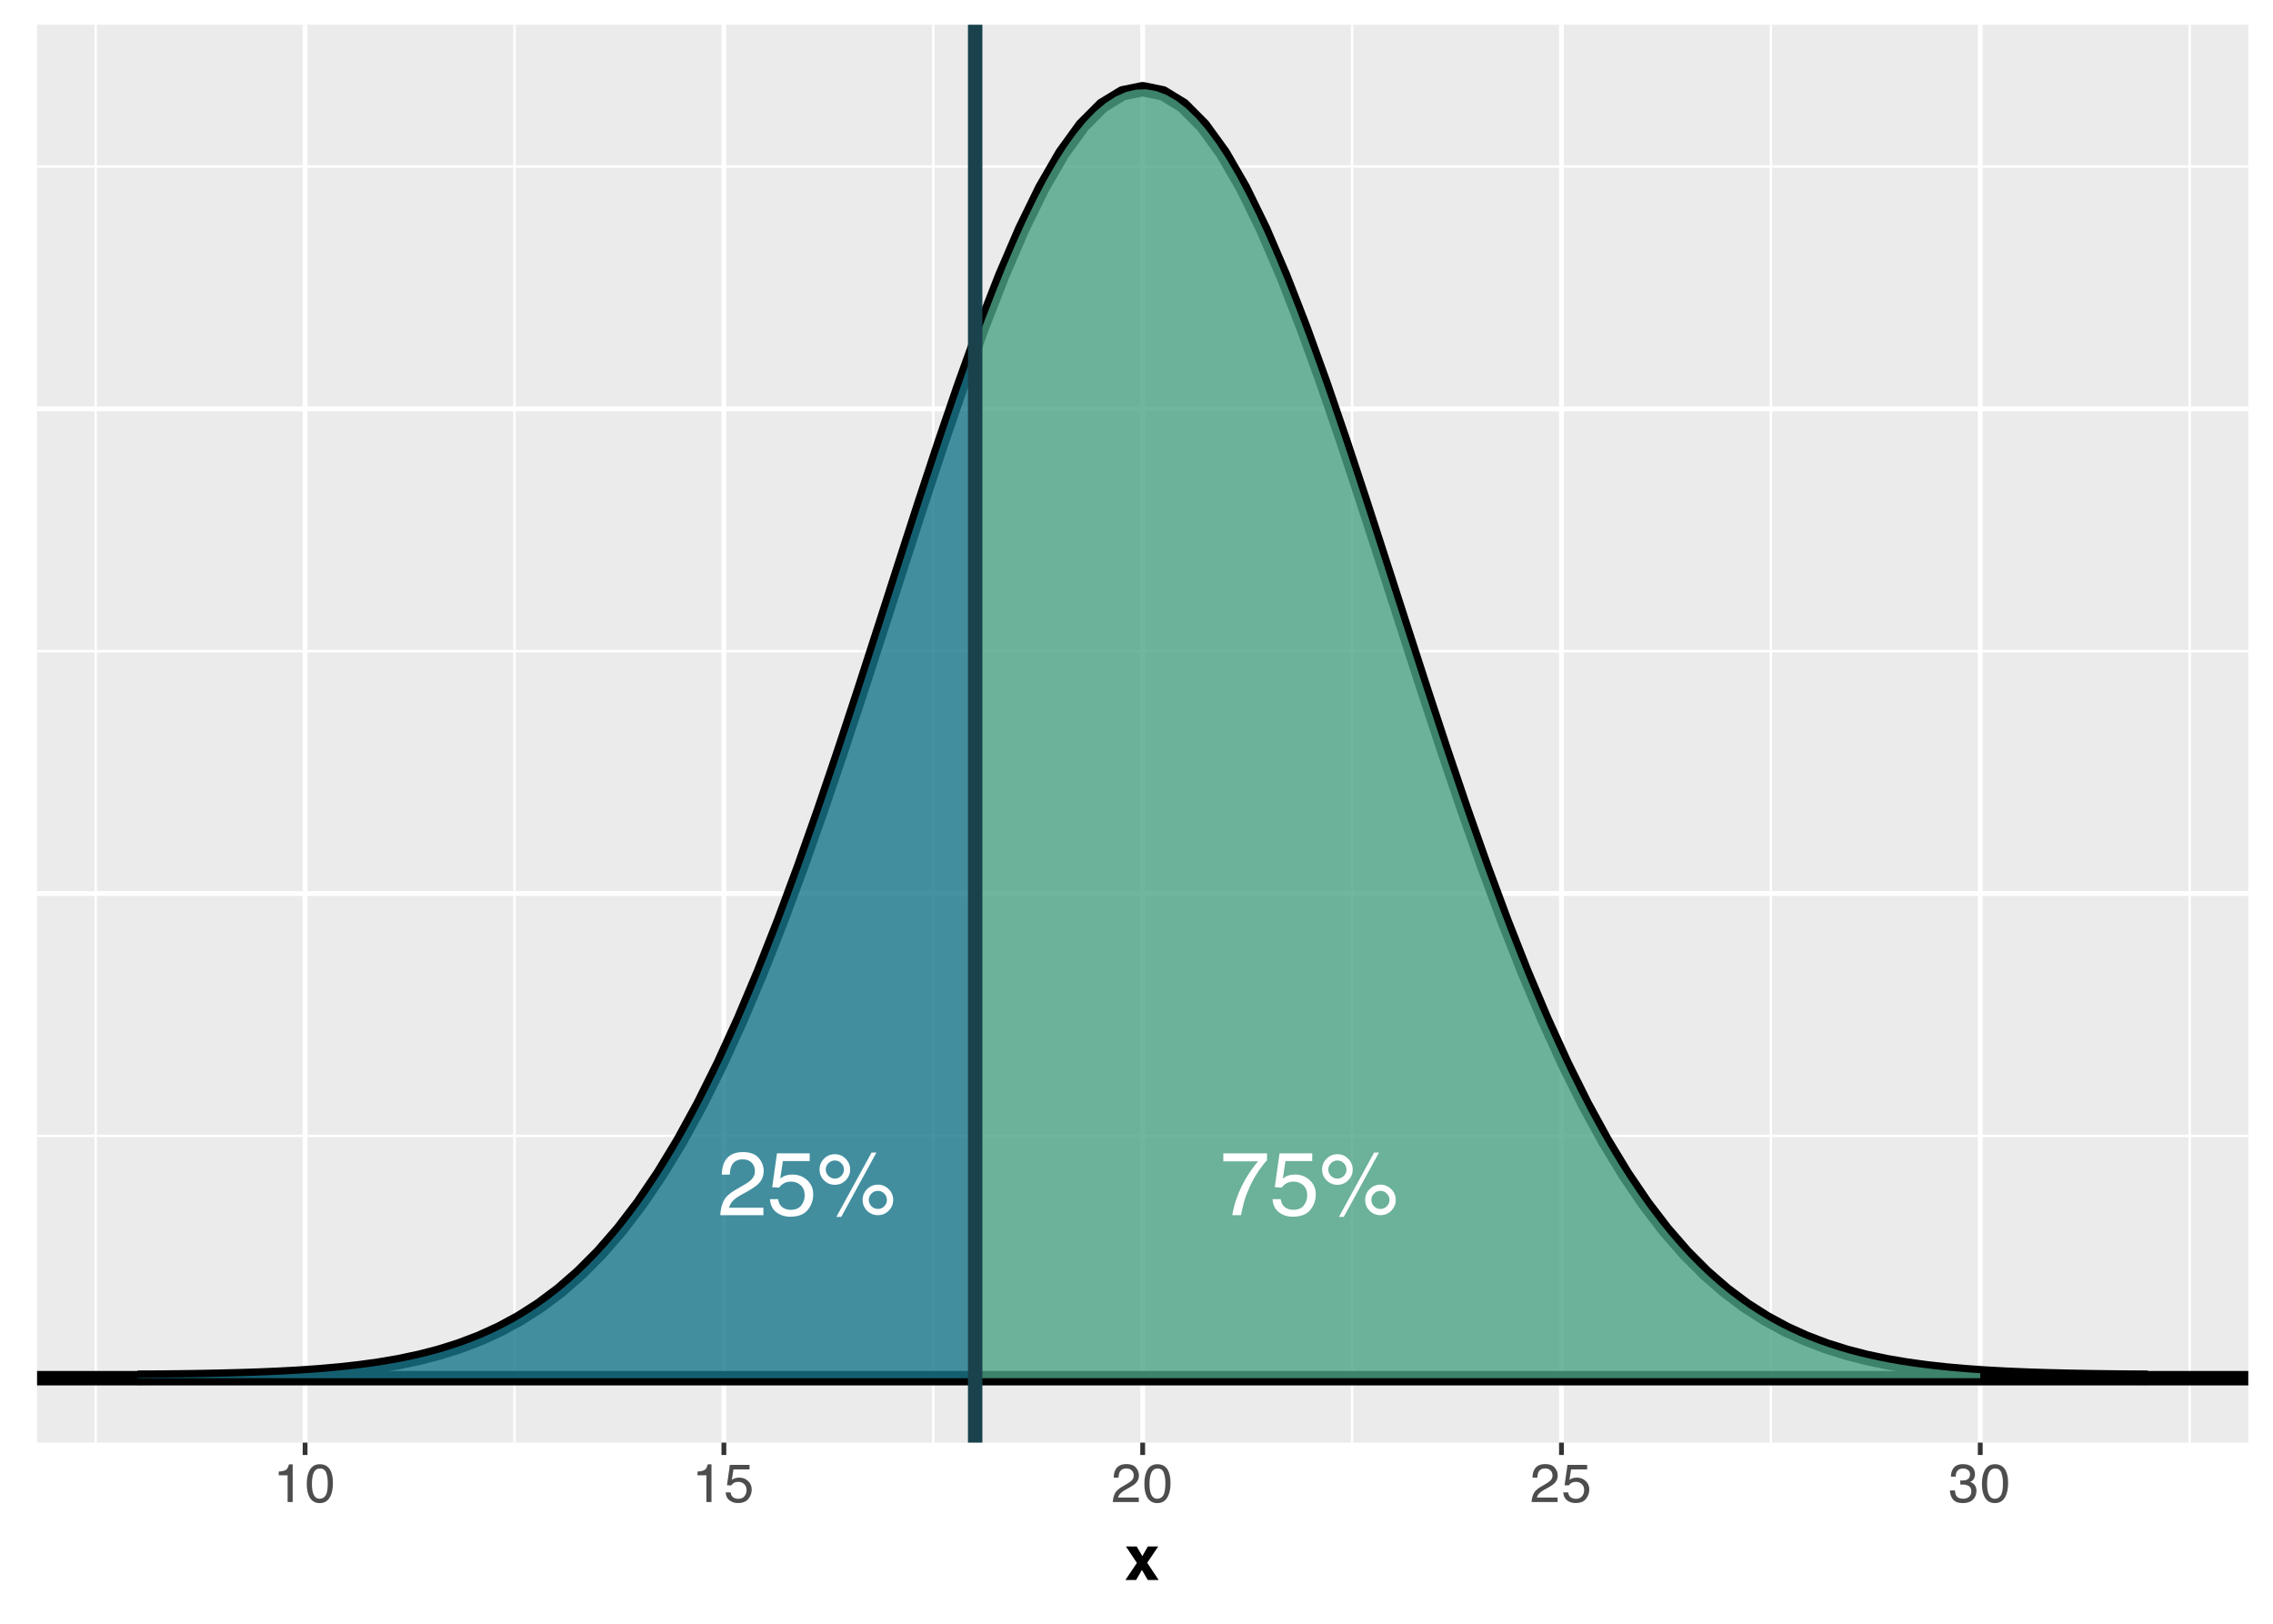
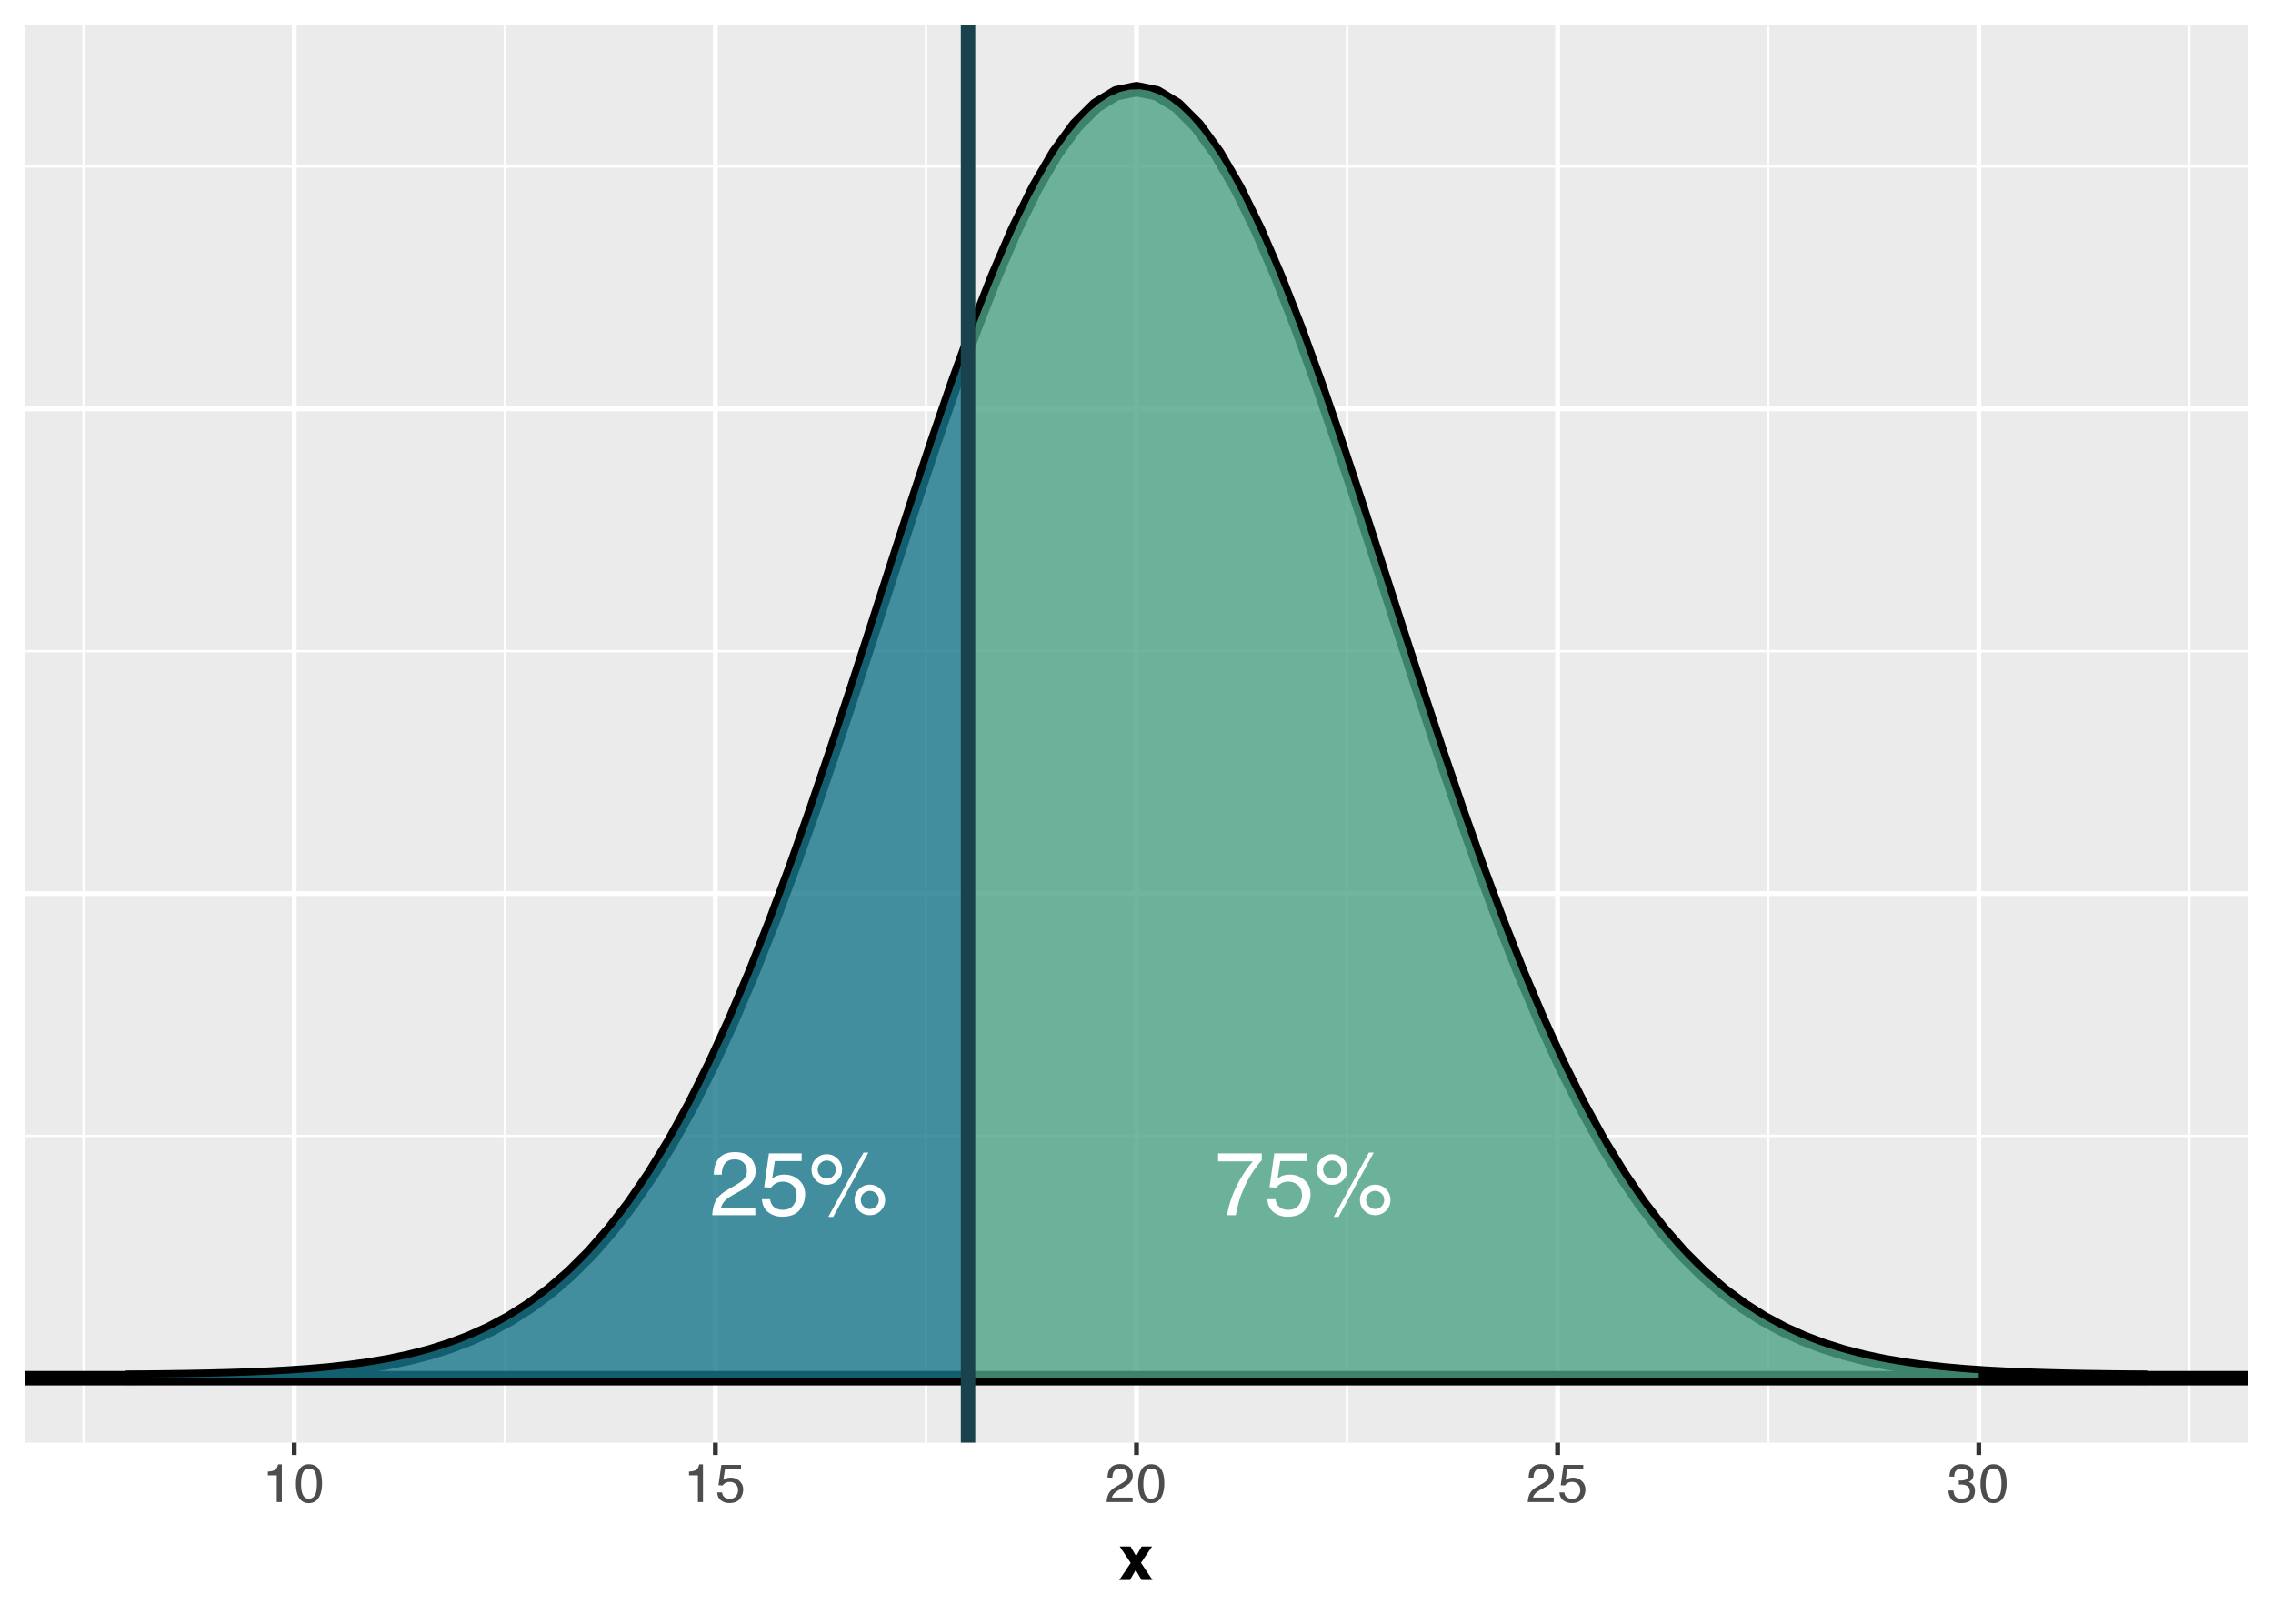
<svg xmlns="http://www.w3.org/2000/svg" xmlns:xlink="http://www.w3.org/1999/xlink" width="504" height="360" viewBox="0 0 504 360">
  <defs>
    <g>
      <g id="glyph-0-0">
        <path d="M 0.641 0 L 0.641 -14.297 L 11.984 -14.297 L 11.984 0 Z M 10.188 -1.797 L 10.188 -12.5 L 2.438 -12.5 L 2.438 -1.797 Z M 10.188 -1.797 " />
      </g>
      <g id="glyph-0-1">
        <path d="M 0.625 0 C 0.688 -1.195 0.93 -2.238 1.359 -3.125 C 1.797 -4.02 2.641 -4.828 3.891 -5.547 L 5.766 -6.641 C 6.598 -7.117 7.18 -7.531 7.516 -7.875 C 8.047 -8.414 8.312 -9.035 8.312 -9.734 C 8.312 -10.535 8.066 -11.176 7.578 -11.656 C 7.098 -12.133 6.453 -12.375 5.641 -12.375 C 4.441 -12.375 3.613 -11.922 3.156 -11.016 C 2.906 -10.523 2.77 -9.848 2.75 -8.984 L 0.969 -8.984 C 0.988 -10.203 1.211 -11.191 1.641 -11.953 C 2.391 -13.305 3.727 -13.984 5.656 -13.984 C 7.25 -13.984 8.41 -13.551 9.141 -12.688 C 9.879 -11.82 10.25 -10.863 10.25 -9.812 C 10.25 -8.688 9.859 -7.734 9.078 -6.953 C 8.617 -6.484 7.805 -5.922 6.641 -5.266 L 5.297 -4.531 C 4.66 -4.176 4.16 -3.844 3.797 -3.531 C 3.148 -2.969 2.742 -2.344 2.578 -1.656 L 10.188 -1.656 L 10.188 0 Z M 0.625 0 " />
      </g>
      <g id="glyph-0-2">
        <path d="M 2.469 -3.547 C 2.582 -2.547 3.047 -1.859 3.859 -1.484 C 4.266 -1.285 4.742 -1.188 5.297 -1.188 C 6.328 -1.188 7.094 -1.516 7.594 -2.172 C 8.094 -2.836 8.344 -3.57 8.344 -4.375 C 8.344 -5.352 8.047 -6.109 7.453 -6.641 C 6.859 -7.172 6.148 -7.438 5.328 -7.438 C 4.723 -7.438 4.203 -7.316 3.766 -7.078 C 3.336 -6.848 2.973 -6.523 2.672 -6.109 L 1.141 -6.203 L 2.203 -13.703 L 9.453 -13.703 L 9.453 -12 L 3.516 -12 L 2.922 -8.125 C 3.254 -8.375 3.566 -8.562 3.859 -8.688 C 4.367 -8.895 4.969 -9 5.656 -9 C 6.926 -9 8.004 -8.586 8.891 -7.766 C 9.785 -6.941 10.234 -5.898 10.234 -4.641 C 10.234 -3.328 9.828 -2.164 9.016 -1.156 C 8.203 -0.156 6.898 0.344 5.109 0.344 C 3.984 0.344 2.984 0.023 2.109 -0.609 C 1.234 -1.242 0.742 -2.223 0.641 -3.547 Z M 2.469 -3.547 " />
      </g>
      <g id="glyph-0-3">
        <path d="M 13.578 -6.766 C 14.516 -6.766 15.312 -6.43 15.969 -5.766 C 16.633 -5.109 16.969 -4.316 16.969 -3.391 C 16.969 -2.453 16.633 -1.648 15.969 -0.984 C 15.312 -0.328 14.516 0 13.578 0 C 12.641 0 11.836 -0.328 11.172 -0.984 C 10.516 -1.648 10.188 -2.453 10.188 -3.391 C 10.188 -4.316 10.516 -5.109 11.172 -5.766 C 11.836 -6.43 12.641 -6.766 13.578 -6.766 Z M 12.172 -13.875 L 13.25 -13.875 L 5.453 0.375 L 4.375 0.375 Z M 4.031 -8.109 C 4.582 -8.109 5.055 -8.305 5.453 -8.703 C 5.848 -9.098 6.047 -9.566 6.047 -10.109 C 6.047 -10.66 5.848 -11.133 5.453 -11.531 C 5.055 -11.926 4.582 -12.125 4.031 -12.125 C 3.477 -12.125 3.004 -11.926 2.609 -11.531 C 2.211 -11.145 2.016 -10.672 2.016 -10.109 C 2.016 -9.566 2.211 -9.098 2.609 -8.703 C 3.004 -8.305 3.477 -8.109 4.031 -8.109 Z M 4.031 -13.516 C 4.969 -13.516 5.766 -13.18 6.422 -12.516 C 7.086 -11.848 7.422 -11.047 7.422 -10.109 C 7.422 -9.18 7.086 -8.383 6.422 -7.719 C 5.766 -7.062 4.969 -6.734 4.031 -6.734 C 3.094 -6.734 2.289 -7.062 1.625 -7.719 C 0.969 -8.383 0.641 -9.18 0.641 -10.109 C 0.641 -11.047 0.969 -11.848 1.625 -12.516 C 2.289 -13.18 3.094 -13.516 4.031 -13.516 Z M 13.578 -1.375 C 14.129 -1.375 14.598 -1.57 14.984 -1.969 C 15.379 -2.363 15.578 -2.836 15.578 -3.391 C 15.578 -3.941 15.379 -4.41 14.984 -4.797 C 14.598 -5.191 14.129 -5.391 13.578 -5.391 C 13.023 -5.391 12.551 -5.191 12.156 -4.797 C 11.758 -4.41 11.562 -3.941 11.562 -3.391 C 11.562 -2.836 11.758 -2.363 12.156 -1.969 C 12.551 -1.57 13.023 -1.375 13.578 -1.375 Z M 13.578 -1.375 " />
      </g>
      <g id="glyph-0-4">
        <path d="M 10.422 -13.703 L 10.422 -12.172 C 9.973 -11.734 9.375 -10.973 8.625 -9.891 C 7.883 -8.816 7.227 -7.66 6.656 -6.422 C 6.094 -5.203 5.664 -4.098 5.375 -3.109 C 5.188 -2.461 4.945 -1.426 4.656 0 L 2.719 0 C 3.156 -2.656 4.125 -5.301 5.625 -7.938 C 6.52 -9.477 7.457 -10.812 8.438 -11.938 L 0.734 -11.938 L 0.734 -13.703 Z M 10.422 -13.703 " />
      </g>
      <g id="glyph-1-0">
        <path d="M 0.391 0 L 0.391 -8.609 L 7.219 -8.609 L 7.219 0 Z M 6.141 -1.078 L 6.141 -7.531 L 1.469 -7.531 L 1.469 -1.078 Z M 6.141 -1.078 " />
      </g>
      <g id="glyph-1-1">
        <path d="M 1.156 -5.938 L 1.156 -6.75 C 1.914 -6.82 2.441 -6.945 2.734 -7.125 C 3.035 -7.301 3.266 -7.711 3.422 -8.359 L 4.25 -8.359 L 4.25 0 L 3.125 0 L 3.125 -5.938 Z M 1.156 -5.938 " />
      </g>
      <g id="glyph-1-2">
        <path d="M 3.25 -8.391 C 4.332 -8.391 5.117 -7.941 5.609 -7.047 C 5.984 -6.359 6.172 -5.41 6.172 -4.203 C 6.172 -3.066 6 -2.125 5.656 -1.375 C 5.164 -0.301 4.359 0.234 3.234 0.234 C 2.234 0.234 1.484 -0.203 0.984 -1.078 C 0.578 -1.816 0.375 -2.801 0.375 -4.031 C 0.375 -4.977 0.5 -5.797 0.75 -6.484 C 1.207 -7.754 2.039 -8.391 3.25 -8.391 Z M 3.234 -0.734 C 3.785 -0.734 4.223 -0.973 4.547 -1.453 C 4.867 -1.941 5.031 -2.848 5.031 -4.172 C 5.031 -5.117 4.91 -5.898 4.672 -6.516 C 4.441 -7.129 3.988 -7.438 3.312 -7.438 C 2.688 -7.438 2.227 -7.145 1.938 -6.562 C 1.656 -5.977 1.516 -5.117 1.516 -3.984 C 1.516 -3.129 1.609 -2.441 1.797 -1.922 C 2.078 -1.129 2.555 -0.734 3.234 -0.734 Z M 3.234 -0.734 " />
      </g>
      <g id="glyph-1-3">
        <path d="M 1.484 -2.141 C 1.555 -1.535 1.836 -1.117 2.328 -0.891 C 2.578 -0.773 2.863 -0.719 3.188 -0.719 C 3.812 -0.719 4.273 -0.914 4.578 -1.312 C 4.879 -1.707 5.031 -2.148 5.031 -2.641 C 5.031 -3.223 4.848 -3.676 4.484 -4 C 4.129 -4.32 3.703 -4.484 3.203 -4.484 C 2.836 -4.484 2.523 -4.41 2.266 -4.266 C 2.004 -4.129 1.785 -3.938 1.609 -3.688 L 0.688 -3.734 L 1.328 -8.25 L 5.688 -8.25 L 5.688 -7.234 L 2.125 -7.234 L 1.766 -4.906 C 1.961 -5.051 2.148 -5.16 2.328 -5.234 C 2.641 -5.359 3 -5.422 3.406 -5.422 C 4.176 -5.422 4.828 -5.172 5.359 -4.672 C 5.898 -4.18 6.172 -3.555 6.172 -2.797 C 6.172 -2.004 5.922 -1.301 5.422 -0.688 C 4.93 -0.082 4.148 0.219 3.078 0.219 C 2.398 0.219 1.797 0.023 1.266 -0.359 C 0.742 -0.742 0.453 -1.336 0.391 -2.141 Z M 1.484 -2.141 " />
      </g>
      <g id="glyph-1-4">
        <path d="M 0.375 0 C 0.414 -0.719 0.566 -1.344 0.828 -1.875 C 1.086 -2.414 1.594 -2.906 2.344 -3.344 L 3.469 -4 C 3.969 -4.289 4.32 -4.539 4.531 -4.75 C 4.852 -5.07 5.016 -5.441 5.016 -5.859 C 5.016 -6.348 4.863 -6.734 4.562 -7.016 C 4.27 -7.305 3.883 -7.453 3.406 -7.453 C 2.676 -7.453 2.176 -7.18 1.906 -6.641 C 1.75 -6.336 1.664 -5.93 1.656 -5.422 L 0.578 -5.422 C 0.586 -6.148 0.723 -6.742 0.984 -7.203 C 1.441 -8.016 2.25 -8.422 3.406 -8.422 C 4.363 -8.422 5.062 -8.16 5.5 -7.641 C 5.945 -7.117 6.172 -6.539 6.172 -5.906 C 6.172 -5.238 5.938 -4.664 5.469 -4.188 C 5.195 -3.906 4.707 -3.566 4 -3.172 L 3.188 -2.734 C 2.812 -2.523 2.516 -2.32 2.297 -2.125 C 1.898 -1.789 1.648 -1.414 1.547 -1 L 6.141 -1 L 6.141 0 Z M 0.375 0 " />
      </g>
      <g id="glyph-1-5">
        <path d="M 3.125 0.234 C 2.125 0.234 1.398 -0.035 0.953 -0.578 C 0.504 -1.129 0.281 -1.797 0.281 -2.578 L 1.391 -2.578 C 1.43 -2.035 1.531 -1.641 1.688 -1.391 C 1.969 -0.953 2.461 -0.734 3.172 -0.734 C 3.734 -0.734 4.18 -0.879 4.516 -1.172 C 4.848 -1.473 5.016 -1.859 5.016 -2.328 C 5.016 -2.898 4.836 -3.301 4.484 -3.531 C 4.129 -3.77 3.641 -3.891 3.016 -3.891 C 2.941 -3.891 2.867 -3.883 2.797 -3.875 C 2.723 -3.875 2.648 -3.875 2.578 -3.875 L 2.578 -4.812 C 2.691 -4.789 2.785 -4.781 2.859 -4.781 C 2.93 -4.781 3.008 -4.781 3.094 -4.781 C 3.488 -4.781 3.812 -4.844 4.062 -4.969 C 4.508 -5.188 4.734 -5.578 4.734 -6.141 C 4.734 -6.555 4.582 -6.875 4.281 -7.094 C 3.988 -7.32 3.645 -7.438 3.25 -7.438 C 2.551 -7.438 2.066 -7.203 1.797 -6.734 C 1.648 -6.484 1.566 -6.117 1.547 -5.641 L 0.5 -5.641 C 0.5 -6.266 0.625 -6.797 0.875 -7.234 C 1.301 -8.016 2.055 -8.406 3.141 -8.406 C 3.992 -8.406 4.656 -8.211 5.125 -7.828 C 5.594 -7.453 5.828 -6.898 5.828 -6.172 C 5.828 -5.66 5.691 -5.242 5.422 -4.922 C 5.242 -4.723 5.02 -4.566 4.75 -4.453 C 5.188 -4.328 5.531 -4.094 5.781 -3.75 C 6.031 -3.406 6.156 -2.984 6.156 -2.484 C 6.156 -1.68 5.891 -1.023 5.359 -0.516 C 4.836 -0.016 4.094 0.234 3.125 0.234 Z M 3.125 0.234 " />
      </g>
      <g id="glyph-2-0">
        <path d="M 1.047 -10.078 L 9.172 -10.078 L 9.172 0 L 1.047 0 Z M 7.906 -1.266 L 7.906 -8.812 L 2.312 -8.812 L 2.312 -1.266 Z M 7.906 -1.266 " />
      </g>
      <g id="glyph-2-1">
        <path d="M 7.547 0 L 5.125 0 L 3.828 -2.234 L 2.547 0 L 0.172 0 L 2.719 -3.781 L 0.281 -7.438 L 2.672 -7.438 L 3.922 -5.281 L 5.141 -7.438 L 7.453 -7.438 L 5 -3.812 Z M 7.547 0 " />
      </g>
    </g>
    <clipPath id="clip-0">
-       <path clip-rule="nonzero" d="M 8.219 5.48 L 498.52 5.48 L 498.52 319.852 L 8.219 319.852 Z M 8.219 5.48 " />
+       <path clip-rule="nonzero" d="M 5.48 5.48 L 498.523 5.48 L 498.523 319.852 L 5.48 319.852 Z M 5.48 5.48 " />
    </clipPath>
    <clipPath id="clip-1">
-       <path clip-rule="nonzero" d="M 8.219 251 L 498.52 251 L 498.52 253 L 8.219 253 Z M 8.219 251 " />
+       <path clip-rule="nonzero" d="M 5.48 251 L 498.523 251 L 498.523 253 L 5.48 253 Z M 5.48 251 " />
    </clipPath>
    <clipPath id="clip-2">
-       <path clip-rule="nonzero" d="M 8.219 144 L 498.52 144 L 498.52 145 L 8.219 145 Z M 8.219 144 " />
+       <path clip-rule="nonzero" d="M 5.48 144 L 498.523 144 L 498.523 145 L 5.48 145 Z M 5.48 144 " />
    </clipPath>
    <clipPath id="clip-3">
-       <path clip-rule="nonzero" d="M 8.219 36 L 498.52 36 L 498.52 38 L 8.219 38 Z M 8.219 36 " />
+       <path clip-rule="nonzero" d="M 5.48 36 L 498.523 36 L 498.523 38 L 5.48 38 Z M 5.48 36 " />
    </clipPath>
    <clipPath id="clip-4">
-       <path clip-rule="nonzero" d="M 20 5.48 L 22 5.48 L 22 319.852 L 20 319.852 Z M 20 5.48 " />
+       <path clip-rule="nonzero" d="M 18 5.48 L 19 5.48 L 19 319.852 L 18 319.852 Z M 18 5.48 " />
    </clipPath>
    <clipPath id="clip-5">
-       <path clip-rule="nonzero" d="M 113 5.48 L 115 5.48 L 115 319.852 L 113 319.852 Z M 113 5.48 " />
+       <path clip-rule="nonzero" d="M 111 5.48 L 113 5.48 L 113 319.852 L 111 319.852 Z M 111 5.48 " />
    </clipPath>
    <clipPath id="clip-6">
-       <path clip-rule="nonzero" d="M 206 5.48 L 208 5.48 L 208 319.852 L 206 319.852 Z M 206 5.48 " />
+       <path clip-rule="nonzero" d="M 205 5.48 L 206 5.48 L 206 319.852 L 205 319.852 Z M 205 5.48 " />
    </clipPath>
    <clipPath id="clip-7">
-       <path clip-rule="nonzero" d="M 299 5.48 L 301 5.48 L 301 319.852 L 299 319.852 Z M 299 5.48 " />
+       <path clip-rule="nonzero" d="M 298 5.48 L 299 5.48 L 299 319.852 L 298 319.852 Z M 298 5.48 " />
    </clipPath>
    <clipPath id="clip-8">
-       <path clip-rule="nonzero" d="M 392 5.48 L 393 5.48 L 393 319.852 L 392 319.852 Z M 392 5.48 " />
+       <path clip-rule="nonzero" d="M 391 5.48 L 393 5.48 L 393 319.852 L 391 319.852 Z M 391 5.48 " />
    </clipPath>
    <clipPath id="clip-9">
      <path clip-rule="nonzero" d="M 485 5.48 L 486 5.48 L 486 319.852 L 485 319.852 Z M 485 5.48 " />
    </clipPath>
    <clipPath id="clip-10">
-       <path clip-rule="nonzero" d="M 8.219 305 L 498.52 305 L 498.52 307 L 8.219 307 Z M 8.219 305 " />
+       <path clip-rule="nonzero" d="M 5.48 305 L 498.523 305 L 498.523 307 L 5.48 307 Z M 5.48 305 " />
    </clipPath>
    <clipPath id="clip-11">
-       <path clip-rule="nonzero" d="M 8.219 197 L 498.52 197 L 498.52 199 L 8.219 199 Z M 8.219 197 " />
+       <path clip-rule="nonzero" d="M 5.48 197 L 498.523 197 L 498.523 199 L 5.48 199 Z M 5.48 197 " />
    </clipPath>
    <clipPath id="clip-12">
-       <path clip-rule="nonzero" d="M 8.219 90 L 498.52 90 L 498.52 92 L 8.219 92 Z M 8.219 90 " />
+       <path clip-rule="nonzero" d="M 5.48 90 L 498.523 90 L 498.523 92 L 5.48 92 Z M 5.48 90 " />
    </clipPath>
    <clipPath id="clip-13">
-       <path clip-rule="nonzero" d="M 67 5.48 L 69 5.48 L 69 319.852 L 67 319.852 Z M 67 5.48 " />
+       <path clip-rule="nonzero" d="M 64 5.48 L 66 5.48 L 66 319.852 L 64 319.852 Z M 64 5.48 " />
    </clipPath>
    <clipPath id="clip-14">
-       <path clip-rule="nonzero" d="M 159 5.48 L 162 5.48 L 162 319.852 L 159 319.852 Z M 159 5.48 " />
+       <path clip-rule="nonzero" d="M 158 5.48 L 160 5.48 L 160 319.852 L 158 319.852 Z M 158 5.48 " />
    </clipPath>
    <clipPath id="clip-15">
-       <path clip-rule="nonzero" d="M 252 5.48 L 254 5.48 L 254 319.852 L 252 319.852 Z M 252 5.48 " />
+       <path clip-rule="nonzero" d="M 251 5.48 L 253 5.48 L 253 319.852 L 251 319.852 Z M 251 5.48 " />
    </clipPath>
    <clipPath id="clip-16">
-       <path clip-rule="nonzero" d="M 345 5.48 L 347 5.48 L 347 319.852 L 345 319.852 Z M 345 5.48 " />
+       <path clip-rule="nonzero" d="M 344 5.48 L 346 5.48 L 346 319.852 L 344 319.852 Z M 344 5.48 " />
    </clipPath>
    <clipPath id="clip-17">
      <path clip-rule="nonzero" d="M 438 5.48 L 440 5.48 L 440 319.852 L 438 319.852 Z M 438 5.48 " />
    </clipPath>
    <clipPath id="clip-18">
-       <path clip-rule="nonzero" d="M 8.219 303 L 498.52 303 L 498.52 308 L 8.219 308 Z M 8.219 303 " />
+       <path clip-rule="nonzero" d="M 5.48 303 L 498.523 303 L 498.523 308 L 5.48 308 Z M 5.48 303 " />
    </clipPath>
    <clipPath id="clip-19">
-       <path clip-rule="nonzero" d="M 214 5.48 L 218 5.48 L 218 319.852 L 214 319.852 Z M 214 5.48 " />
+       <path clip-rule="nonzero" d="M 213 5.48 L 217 5.48 L 217 319.852 L 213 319.852 Z M 213 5.48 " />
    </clipPath>
  </defs>
  <rect x="-50.4" y="-36" width="604.8" height="432" fill="rgb(100%, 100%, 100%)" fill-opacity="1" />
  <rect x="-50.4" y="-36" width="604.8" height="432" fill="rgb(100%, 100%, 100%)" fill-opacity="1" />
  <path fill="none" stroke-width="1.067" stroke-linecap="round" stroke-linejoin="round" stroke="rgb(100%, 100%, 100%)" stroke-opacity="1" stroke-miterlimit="10" d="M 0 360 L 504 360 L 504 0 L 0 0 Z M 0 360 " />
  <g clip-path="url(#clip-0)">
-     <path fill-rule="nonzero" fill="rgb(92.157%, 92.157%, 92.157%)" fill-opacity="1" d="M 8.219 319.848 L 498.52 319.848 L 498.52 5.477 L 8.219 5.477 Z M 8.219 319.848 " />
+     <path fill-rule="nonzero" fill="rgb(92.157%, 92.157%, 92.157%)" fill-opacity="1" d="M 5.48 319.848 L 498.523 319.848 L 498.523 5.477 L 5.48 5.477 Z M 5.48 319.848 " />
  </g>
  <g clip-path="url(#clip-1)">
-     <path fill="none" stroke-width="0.533" stroke-linecap="butt" stroke-linejoin="round" stroke="rgb(100%, 100%, 100%)" stroke-opacity="1" stroke-miterlimit="10" d="M 8.219 251.832 L 498.52 251.832 " />
+     <path fill="none" stroke-width="0.533" stroke-linecap="butt" stroke-linejoin="round" stroke="rgb(100%, 100%, 100%)" stroke-opacity="1" stroke-miterlimit="10" d="M 5.48 251.832 L 498.52 251.832 " />
  </g>
  <g clip-path="url(#clip-2)">
-     <path fill="none" stroke-width="0.533" stroke-linecap="butt" stroke-linejoin="round" stroke="rgb(100%, 100%, 100%)" stroke-opacity="1" stroke-miterlimit="10" d="M 8.219 144.375 L 498.52 144.375 " />
+     <path fill="none" stroke-width="0.533" stroke-linecap="butt" stroke-linejoin="round" stroke="rgb(100%, 100%, 100%)" stroke-opacity="1" stroke-miterlimit="10" d="M 5.48 144.375 L 498.52 144.375 " />
  </g>
  <g clip-path="url(#clip-3)">
-     <path fill="none" stroke-width="0.533" stroke-linecap="butt" stroke-linejoin="round" stroke="rgb(100%, 100%, 100%)" stroke-opacity="1" stroke-miterlimit="10" d="M 8.219 36.922 L 498.52 36.922 " />
+     <path fill="none" stroke-width="0.533" stroke-linecap="butt" stroke-linejoin="round" stroke="rgb(100%, 100%, 100%)" stroke-opacity="1" stroke-miterlimit="10" d="M 5.48 36.922 L 498.52 36.922 " />
  </g>
  <g clip-path="url(#clip-4)">
-     <path fill="none" stroke-width="0.533" stroke-linecap="butt" stroke-linejoin="round" stroke="rgb(100%, 100%, 100%)" stroke-opacity="1" stroke-miterlimit="10" d="M 21.219 319.848 L 21.219 5.48 " />
+     <path fill="none" stroke-width="0.533" stroke-linecap="butt" stroke-linejoin="round" stroke="rgb(100%, 100%, 100%)" stroke-opacity="1" stroke-miterlimit="10" d="M 18.551 319.848 L 18.551 5.48 " />
  </g>
  <g clip-path="url(#clip-5)">
-     <path fill="none" stroke-width="0.533" stroke-linecap="butt" stroke-linejoin="round" stroke="rgb(100%, 100%, 100%)" stroke-opacity="1" stroke-miterlimit="10" d="M 114.078 319.848 L 114.078 5.48 " />
+     <path fill="none" stroke-width="0.533" stroke-linecap="butt" stroke-linejoin="round" stroke="rgb(100%, 100%, 100%)" stroke-opacity="1" stroke-miterlimit="10" d="M 111.93 319.848 L 111.93 5.48 " />
  </g>
  <g clip-path="url(#clip-6)">
-     <path fill="none" stroke-width="0.533" stroke-linecap="butt" stroke-linejoin="round" stroke="rgb(100%, 100%, 100%)" stroke-opacity="1" stroke-miterlimit="10" d="M 206.941 319.848 L 206.941 5.48 " />
+     <path fill="none" stroke-width="0.533" stroke-linecap="butt" stroke-linejoin="round" stroke="rgb(100%, 100%, 100%)" stroke-opacity="1" stroke-miterlimit="10" d="M 205.309 319.848 L 205.309 5.48 " />
  </g>
  <g clip-path="url(#clip-7)">
-     <path fill="none" stroke-width="0.533" stroke-linecap="butt" stroke-linejoin="round" stroke="rgb(100%, 100%, 100%)" stroke-opacity="1" stroke-miterlimit="10" d="M 299.801 319.848 L 299.801 5.48 " />
+     <path fill="none" stroke-width="0.533" stroke-linecap="butt" stroke-linejoin="round" stroke="rgb(100%, 100%, 100%)" stroke-opacity="1" stroke-miterlimit="10" d="M 298.691 319.848 L 298.691 5.48 " />
  </g>
  <g clip-path="url(#clip-8)">
-     <path fill="none" stroke-width="0.533" stroke-linecap="butt" stroke-linejoin="round" stroke="rgb(100%, 100%, 100%)" stroke-opacity="1" stroke-miterlimit="10" d="M 392.66 319.848 L 392.66 5.48 " />
+     <path fill="none" stroke-width="0.533" stroke-linecap="butt" stroke-linejoin="round" stroke="rgb(100%, 100%, 100%)" stroke-opacity="1" stroke-miterlimit="10" d="M 392.07 319.848 L 392.07 5.48 " />
  </g>
  <g clip-path="url(#clip-9)">
-     <path fill="none" stroke-width="0.533" stroke-linecap="butt" stroke-linejoin="round" stroke="rgb(100%, 100%, 100%)" stroke-opacity="1" stroke-miterlimit="10" d="M 485.52 319.848 L 485.52 5.48 " />
+     <path fill="none" stroke-width="0.533" stroke-linecap="butt" stroke-linejoin="round" stroke="rgb(100%, 100%, 100%)" stroke-opacity="1" stroke-miterlimit="10" d="M 485.449 319.848 L 485.449 5.48 " />
  </g>
  <g clip-path="url(#clip-10)">
-     <path fill="none" stroke-width="1.067" stroke-linecap="butt" stroke-linejoin="round" stroke="rgb(100%, 100%, 100%)" stroke-opacity="1" stroke-miterlimit="10" d="M 8.219 305.559 L 498.52 305.559 " />
+     <path fill="none" stroke-width="1.067" stroke-linecap="butt" stroke-linejoin="round" stroke="rgb(100%, 100%, 100%)" stroke-opacity="1" stroke-miterlimit="10" d="M 5.48 305.559 L 498.52 305.559 " />
  </g>
  <g clip-path="url(#clip-11)">
-     <path fill="none" stroke-width="1.067" stroke-linecap="butt" stroke-linejoin="round" stroke="rgb(100%, 100%, 100%)" stroke-opacity="1" stroke-miterlimit="10" d="M 8.219 198.105 L 498.52 198.105 " />
+     <path fill="none" stroke-width="1.067" stroke-linecap="butt" stroke-linejoin="round" stroke="rgb(100%, 100%, 100%)" stroke-opacity="1" stroke-miterlimit="10" d="M 5.48 198.105 L 498.52 198.105 " />
  </g>
  <g clip-path="url(#clip-12)">
-     <path fill="none" stroke-width="1.067" stroke-linecap="butt" stroke-linejoin="round" stroke="rgb(100%, 100%, 100%)" stroke-opacity="1" stroke-miterlimit="10" d="M 8.219 90.648 L 498.52 90.648 " />
+     <path fill="none" stroke-width="1.067" stroke-linecap="butt" stroke-linejoin="round" stroke="rgb(100%, 100%, 100%)" stroke-opacity="1" stroke-miterlimit="10" d="M 5.48 90.648 L 498.52 90.648 " />
  </g>
  <g clip-path="url(#clip-13)">
-     <path fill="none" stroke-width="1.067" stroke-linecap="butt" stroke-linejoin="round" stroke="rgb(100%, 100%, 100%)" stroke-opacity="1" stroke-miterlimit="10" d="M 67.648 319.848 L 67.648 5.48 " />
+     <path fill="none" stroke-width="1.067" stroke-linecap="butt" stroke-linejoin="round" stroke="rgb(100%, 100%, 100%)" stroke-opacity="1" stroke-miterlimit="10" d="M 65.242 319.848 L 65.242 5.48 " />
  </g>
  <g clip-path="url(#clip-14)">
-     <path fill="none" stroke-width="1.067" stroke-linecap="butt" stroke-linejoin="round" stroke="rgb(100%, 100%, 100%)" stroke-opacity="1" stroke-miterlimit="10" d="M 160.508 319.848 L 160.508 5.48 " />
+     <path fill="none" stroke-width="1.067" stroke-linecap="butt" stroke-linejoin="round" stroke="rgb(100%, 100%, 100%)" stroke-opacity="1" stroke-miterlimit="10" d="M 158.621 319.848 L 158.621 5.48 " />
  </g>
  <g clip-path="url(#clip-15)">
-     <path fill="none" stroke-width="1.067" stroke-linecap="butt" stroke-linejoin="round" stroke="rgb(100%, 100%, 100%)" stroke-opacity="1" stroke-miterlimit="10" d="M 253.371 319.848 L 253.371 5.48 " />
+     <path fill="none" stroke-width="1.067" stroke-linecap="butt" stroke-linejoin="round" stroke="rgb(100%, 100%, 100%)" stroke-opacity="1" stroke-miterlimit="10" d="M 252 319.848 L 252 5.48 " />
  </g>
  <g clip-path="url(#clip-16)">
-     <path fill="none" stroke-width="1.067" stroke-linecap="butt" stroke-linejoin="round" stroke="rgb(100%, 100%, 100%)" stroke-opacity="1" stroke-miterlimit="10" d="M 346.23 319.848 L 346.23 5.48 " />
+     <path fill="none" stroke-width="1.067" stroke-linecap="butt" stroke-linejoin="round" stroke="rgb(100%, 100%, 100%)" stroke-opacity="1" stroke-miterlimit="10" d="M 345.379 319.848 L 345.379 5.48 " />
  </g>
  <g clip-path="url(#clip-17)">
-     <path fill="none" stroke-width="1.067" stroke-linecap="butt" stroke-linejoin="round" stroke="rgb(100%, 100%, 100%)" stroke-opacity="1" stroke-miterlimit="10" d="M 439.09 319.848 L 439.09 5.48 " />
-   </g>
-   <path fill="none" stroke-width="3.201" stroke-linecap="butt" stroke-linejoin="round" stroke="rgb(0%, 0%, 0%)" stroke-opacity="1" stroke-miterlimit="10" d="M 30.504 305.465 L 34.961 305.43 L 39.422 305.379 L 43.879 305.316 L 48.336 305.23 L 52.793 305.121 L 57.25 304.977 L 61.707 304.789 L 66.164 304.551 L 70.621 304.242 L 75.078 303.852 L 79.535 303.359 L 83.992 302.746 L 88.449 301.984 L 92.906 301.043 L 97.363 299.891 L 101.82 298.488 L 106.281 296.797 L 110.738 294.773 L 115.195 292.363 L 119.652 289.516 L 124.109 286.184 L 128.566 282.305 L 133.023 277.832 L 137.48 272.707 L 141.938 266.883 L 146.395 260.316 L 150.852 252.973 L 155.309 244.828 L 159.766 235.871 L 164.223 226.098 L 168.68 215.539 L 173.141 204.223 L 177.598 192.211 L 182.055 179.586 L 186.512 166.449 L 190.969 152.922 L 195.426 139.148 L 199.883 125.289 L 204.34 111.52 L 208.797 98.031 L 213.254 85.023 L 217.711 72.695 L 222.168 61.246 L 226.625 50.867 L 231.082 41.742 L 235.539 34.031 L 239.996 27.883 L 244.457 23.402 L 248.914 20.684 L 253.371 19.77 L 257.828 20.684 L 262.285 23.402 L 266.742 27.883 L 271.199 34.031 L 275.656 41.742 L 280.113 50.867 L 284.57 61.246 L 289.027 72.695 L 293.484 85.023 L 297.941 98.031 L 302.398 111.52 L 306.855 125.289 L 311.316 139.148 L 315.773 152.922 L 320.23 166.449 L 324.688 179.586 L 329.145 192.211 L 333.602 204.223 L 338.059 215.539 L 342.516 226.098 L 346.973 235.871 L 351.43 244.828 L 355.887 252.973 L 360.344 260.316 L 364.801 266.883 L 369.258 272.707 L 373.715 277.832 L 378.176 282.305 L 382.633 286.184 L 387.09 289.516 L 391.547 292.363 L 396.004 294.773 L 400.461 296.797 L 404.918 298.488 L 409.375 299.891 L 413.832 301.043 L 418.289 301.984 L 422.746 302.746 L 427.203 303.359 L 431.66 303.852 L 436.117 304.242 L 440.574 304.551 L 445.031 304.789 L 449.492 304.977 L 453.949 305.121 L 458.406 305.23 L 462.863 305.316 L 467.32 305.379 L 471.777 305.43 L 476.234 305.465 " />
+     <path fill="none" stroke-width="1.067" stroke-linecap="butt" stroke-linejoin="round" stroke="rgb(100%, 100%, 100%)" stroke-opacity="1" stroke-miterlimit="10" d="M 438.758 319.848 L 438.758 5.48 " />
+   </g>
+   <path fill="none" stroke-width="3.201" stroke-linecap="butt" stroke-linejoin="round" stroke="rgb(0%, 0%, 0%)" stroke-opacity="1" stroke-miterlimit="10" d="M 27.891 305.465 L 32.371 305.43 L 36.855 305.379 L 41.336 305.316 L 45.82 305.23 L 50.301 305.121 L 54.785 304.977 L 59.266 304.789 L 63.746 304.551 L 68.23 304.242 L 72.711 303.852 L 77.195 303.359 L 81.676 302.746 L 86.16 301.984 L 90.641 301.043 L 95.125 299.891 L 99.605 298.488 L 104.086 296.797 L 108.57 294.773 L 113.051 292.363 L 117.535 289.516 L 122.016 286.184 L 126.5 282.305 L 130.98 277.832 L 135.465 272.707 L 139.945 266.883 L 144.426 260.316 L 148.91 252.973 L 153.391 244.828 L 157.875 235.871 L 162.355 226.098 L 166.84 215.539 L 171.32 204.223 L 175.805 192.211 L 180.285 179.586 L 184.766 166.449 L 189.25 152.922 L 193.73 139.148 L 198.215 125.289 L 202.695 111.52 L 207.18 98.031 L 211.66 85.023 L 216.141 72.695 L 220.625 61.246 L 225.105 50.867 L 229.59 41.742 L 234.07 34.031 L 238.555 27.883 L 243.035 23.402 L 247.52 20.684 L 252 19.77 L 256.48 20.684 L 260.965 23.402 L 265.445 27.883 L 269.93 34.031 L 274.41 41.742 L 278.895 50.867 L 283.375 61.246 L 287.859 72.695 L 292.34 85.023 L 296.82 98.031 L 301.305 111.52 L 305.785 125.289 L 310.27 139.148 L 314.75 152.922 L 319.234 166.449 L 323.715 179.586 L 328.195 192.211 L 332.68 204.223 L 337.16 215.539 L 341.645 226.098 L 346.125 235.871 L 350.609 244.828 L 355.09 252.973 L 359.574 260.316 L 364.055 266.883 L 368.535 272.707 L 373.02 277.832 L 377.5 282.305 L 381.984 286.184 L 386.465 289.516 L 390.949 292.363 L 395.43 294.773 L 399.914 296.797 L 404.395 298.488 L 408.875 299.891 L 413.359 301.043 L 417.84 301.984 L 422.324 302.746 L 426.805 303.359 L 431.289 303.852 L 435.77 304.242 L 440.254 304.551 L 444.734 304.789 L 449.215 304.977 L 453.699 305.121 L 458.18 305.23 L 462.664 305.316 L 467.145 305.379 L 471.629 305.43 L 476.109 305.465 " />
  <g clip-path="url(#clip-18)">
-     <path fill="none" stroke-width="3.201" stroke-linecap="butt" stroke-linejoin="round" stroke="rgb(0%, 0%, 0%)" stroke-opacity="1" stroke-miterlimit="10" d="M 8.219 305.559 L 498.52 305.559 " />
-   </g>
-   <path fill-rule="nonzero" fill="rgb(9.412%, 46.667%, 54.902%)" fill-opacity="0.8" d="M 30.504 305.465 L 32.363 305.449 L 34.219 305.434 L 36.078 305.418 L 37.934 305.398 L 39.793 305.375 L 41.648 305.352 L 43.508 305.324 L 47.219 305.254 L 49.078 305.215 L 50.934 305.172 L 52.793 305.121 L 54.648 305.066 L 56.508 305.004 L 58.363 304.934 L 60.223 304.859 L 62.078 304.773 L 63.934 304.676 L 65.793 304.57 L 67.648 304.453 L 69.508 304.324 L 71.363 304.184 L 73.223 304.027 L 75.078 303.852 L 76.938 303.66 L 78.793 303.449 L 80.648 303.219 L 82.508 302.965 L 84.363 302.688 L 86.223 302.387 L 88.078 302.055 L 89.938 301.691 L 91.793 301.297 L 93.652 300.867 L 95.508 300.398 L 97.363 299.891 L 99.223 299.34 L 101.078 298.742 L 102.938 298.094 L 104.793 297.395 L 106.652 296.641 L 108.508 295.828 L 110.367 294.953 L 112.223 294.012 L 114.078 293.004 L 115.938 291.918 L 117.793 290.758 L 119.652 289.516 L 121.508 288.191 L 123.367 286.773 L 125.223 285.266 L 127.082 283.664 L 128.938 281.957 L 130.793 280.148 L 132.652 278.227 L 134.508 276.199 L 136.367 274.051 L 138.223 271.785 L 140.082 269.398 L 141.938 266.883 L 143.797 264.238 L 145.652 261.465 L 147.508 258.555 L 149.367 255.508 L 151.223 252.324 L 153.082 249.004 L 154.938 245.539 L 156.797 241.934 L 158.652 238.188 L 160.508 234.297 L 162.367 230.27 L 164.223 226.098 L 166.082 221.793 L 167.938 217.352 L 169.797 212.777 L 171.652 208.074 L 173.512 203.246 L 175.367 198.301 L 177.223 193.238 L 179.082 188.066 L 180.938 182.797 L 182.797 177.43 L 184.652 171.98 L 186.512 166.449 L 188.367 160.855 L 190.227 155.199 L 192.082 149.496 L 193.938 143.758 L 195.797 137.996 L 197.652 132.219 L 199.512 126.441 L 201.367 120.68 L 203.227 114.945 L 205.082 109.246 L 206.941 103.605 L 208.797 98.031 L 210.652 92.543 L 212.512 87.152 L 214.367 81.871 L 216.227 76.715 L 216.227 305.559 L 30.504 305.559 Z M 30.504 305.465 " />
-   <path fill-rule="nonzero" fill="rgb(29.804%, 63.922%, 51.765%)" fill-opacity="0.8" d="M 216.227 76.715 L 218.453 70.719 L 220.684 64.953 L 222.91 59.434 L 225.141 54.195 L 227.367 49.254 L 229.598 44.633 L 231.828 40.355 L 234.055 36.438 L 236.285 32.895 L 238.512 29.75 L 240.742 27.016 L 242.969 24.703 L 245.199 22.828 L 247.426 21.391 L 249.656 20.402 L 251.883 19.871 L 254.113 19.793 L 256.34 20.176 L 258.57 21.012 L 260.797 22.297 L 263.027 24.031 L 265.258 26.199 L 267.484 28.793 L 269.715 31.805 L 271.941 35.215 L 274.172 39.008 L 276.398 43.168 L 278.629 47.676 L 280.855 52.516 L 283.086 57.656 L 285.312 63.082 L 287.543 68.77 L 289.77 74.695 L 292 80.828 L 294.227 87.152 L 296.457 93.633 L 298.688 100.254 L 300.914 106.984 L 303.145 113.801 L 305.371 120.68 L 307.602 127.598 L 309.828 134.531 L 312.059 141.457 L 314.285 148.352 L 316.516 155.199 L 318.742 161.977 L 320.973 168.672 L 323.199 175.262 L 325.43 181.73 L 327.656 188.066 L 329.887 194.258 L 332.117 200.293 L 334.344 206.156 L 336.574 211.848 L 338.801 217.352 L 341.031 222.664 L 343.258 227.785 L 345.488 232.703 L 347.715 237.418 L 349.945 241.934 L 352.172 246.242 L 354.402 250.348 L 356.629 254.254 L 358.859 257.957 L 361.086 261.465 L 363.316 264.777 L 365.543 267.902 L 367.773 270.844 L 370.004 273.609 L 372.23 276.199 L 374.461 278.621 L 376.688 280.883 L 378.918 282.992 L 381.145 284.953 L 383.375 286.773 L 385.602 288.461 L 387.832 290.023 L 390.059 291.465 L 392.289 292.793 L 394.516 294.012 L 396.746 295.133 L 398.973 296.16 L 401.203 297.102 L 403.434 297.961 L 405.66 298.742 L 407.891 299.453 L 410.117 300.098 L 412.348 300.684 L 414.574 301.211 L 416.805 301.691 L 419.031 302.121 L 421.262 302.508 L 423.488 302.859 L 425.719 303.172 L 427.945 303.449 L 430.176 303.699 L 432.402 303.922 L 434.633 304.121 L 436.863 304.297 L 439.09 304.453 L 439.09 305.559 L 216.227 305.559 Z M 216.227 76.715 " />
+     <path fill="none" stroke-width="3.201" stroke-linecap="butt" stroke-linejoin="round" stroke="rgb(0%, 0%, 0%)" stroke-opacity="1" stroke-miterlimit="10" d="M 5.48 305.559 L 498.52 305.559 " />
+   </g>
+   <path fill-rule="nonzero" fill="rgb(9.412%, 46.667%, 54.902%)" fill-opacity="0.8" d="M 27.891 305.465 L 33.492 305.418 L 35.359 305.398 L 37.227 305.375 L 39.098 305.352 L 40.965 305.324 L 44.699 305.254 L 46.566 305.215 L 48.434 305.172 L 50.301 305.121 L 52.168 305.066 L 54.035 305.004 L 55.902 304.934 L 57.773 304.859 L 59.641 304.773 L 61.508 304.676 L 63.375 304.57 L 65.242 304.453 L 67.109 304.324 L 68.977 304.184 L 70.844 304.027 L 72.711 303.852 L 74.578 303.66 L 76.449 303.449 L 78.316 303.219 L 80.184 302.965 L 82.051 302.688 L 83.918 302.387 L 85.785 302.055 L 87.652 301.691 L 89.52 301.297 L 91.387 300.867 L 93.254 300.398 L 95.125 299.891 L 96.992 299.34 L 98.859 298.742 L 100.727 298.094 L 102.594 297.395 L 104.461 296.641 L 106.328 295.828 L 108.195 294.953 L 110.062 294.012 L 111.93 293.004 L 113.801 291.918 L 115.668 290.758 L 117.535 289.516 L 119.402 288.191 L 121.27 286.773 L 123.137 285.266 L 125.004 283.664 L 126.871 281.957 L 128.738 280.148 L 130.605 278.227 L 132.477 276.199 L 134.344 274.051 L 136.211 271.785 L 138.078 269.398 L 139.945 266.883 L 141.812 264.238 L 143.68 261.465 L 145.547 258.555 L 147.414 255.508 L 149.281 252.324 L 151.152 249.004 L 153.02 245.539 L 154.887 241.934 L 156.754 238.188 L 158.621 234.297 L 160.488 230.27 L 162.355 226.098 L 164.223 221.793 L 166.09 217.352 L 167.957 212.777 L 169.828 208.074 L 171.695 203.246 L 173.562 198.301 L 175.43 193.238 L 177.297 188.066 L 179.164 182.797 L 181.031 177.43 L 182.898 171.98 L 184.766 166.449 L 186.633 160.855 L 188.504 155.199 L 190.371 149.496 L 192.238 143.758 L 194.105 137.996 L 197.84 126.441 L 199.707 120.68 L 201.574 114.945 L 203.441 109.246 L 205.309 103.605 L 207.18 98.031 L 209.047 92.543 L 210.914 87.152 L 212.781 81.871 L 214.648 76.715 L 214.648 305.559 L 27.891 305.559 Z M 27.891 305.465 " />
+   <path fill-rule="nonzero" fill="rgb(29.804%, 63.922%, 51.765%)" fill-opacity="0.8" d="M 214.648 76.715 L 216.891 70.719 L 219.129 64.953 L 221.371 59.434 L 223.613 54.195 L 225.855 49.254 L 228.094 44.633 L 230.336 40.355 L 232.578 36.438 L 234.816 32.895 L 237.059 29.75 L 239.301 27.016 L 241.543 24.703 L 243.781 22.828 L 246.023 21.391 L 248.266 20.402 L 250.508 19.871 L 252.746 19.793 L 254.988 20.176 L 257.23 21.012 L 259.469 22.297 L 261.711 24.031 L 263.953 26.199 L 266.195 28.793 L 268.434 31.805 L 270.676 35.215 L 272.918 39.008 L 275.156 43.168 L 277.398 47.676 L 279.641 52.516 L 281.883 57.656 L 284.121 63.082 L 286.363 68.77 L 288.605 74.695 L 290.844 80.828 L 293.086 87.152 L 295.328 93.633 L 297.57 100.254 L 299.809 106.984 L 302.051 113.801 L 304.293 120.68 L 306.535 127.598 L 308.773 134.531 L 311.016 141.457 L 313.258 148.352 L 315.496 155.199 L 317.738 161.977 L 319.98 168.672 L 322.223 175.262 L 324.461 181.73 L 326.703 188.066 L 328.945 194.258 L 331.184 200.293 L 333.426 206.156 L 335.668 211.848 L 337.91 217.352 L 340.148 222.664 L 342.391 227.785 L 344.633 232.703 L 346.875 237.418 L 349.113 241.934 L 351.355 246.242 L 353.598 250.348 L 355.836 254.254 L 358.078 257.957 L 360.32 261.465 L 362.562 264.777 L 364.801 267.902 L 367.043 270.844 L 369.285 273.609 L 371.523 276.199 L 373.766 278.621 L 376.008 280.883 L 378.25 282.992 L 380.488 284.953 L 382.73 286.773 L 384.973 288.461 L 387.211 290.023 L 389.453 291.465 L 391.695 292.793 L 393.938 294.012 L 396.176 295.133 L 398.418 296.16 L 400.66 297.102 L 402.902 297.961 L 405.141 298.742 L 407.383 299.453 L 409.625 300.098 L 411.863 300.684 L 414.105 301.211 L 416.348 301.691 L 418.59 302.121 L 420.828 302.508 L 423.07 302.859 L 425.312 303.172 L 427.551 303.449 L 429.793 303.699 L 432.035 303.922 L 434.277 304.121 L 436.516 304.297 L 438.758 304.453 L 438.758 305.559 L 214.648 305.559 Z M 214.648 76.715 " />
  <g fill="rgb(100%, 100%, 100%)" fill-opacity="1">
-     <use xlink:href="#glyph-0-1" x="159.082" y="269.415" />
-     <use xlink:href="#glyph-0-2" x="170.082" y="269.415" />
-     <use xlink:href="#glyph-0-3" x="181.082" y="269.415" />
+     <use xlink:href="#glyph-0-1" x="157.297" y="269.415" />
+     <use xlink:href="#glyph-0-2" x="168.297" y="269.415" />
+     <use xlink:href="#glyph-0-3" x="179.297" y="269.415" />
  </g>
  <g fill="rgb(100%, 100%, 100%)" fill-opacity="1">
-     <use xlink:href="#glyph-0-4" x="270.516" y="269.415" />
-     <use xlink:href="#glyph-0-2" x="281.516" y="269.415" />
-     <use xlink:href="#glyph-0-3" x="292.516" y="269.415" />
+     <use xlink:href="#glyph-0-4" x="269.352" y="269.415" />
+     <use xlink:href="#glyph-0-2" x="280.352" y="269.415" />
+     <use xlink:href="#glyph-0-3" x="291.352" y="269.415" />
  </g>
  <g clip-path="url(#clip-19)">
-     <path fill="none" stroke-width="3.201" stroke-linecap="butt" stroke-linejoin="round" stroke="rgb(9.804%, 25.882%, 29.804%)" stroke-opacity="1" stroke-miterlimit="10" d="M 216.227 319.848 L 216.227 5.48 " />
-   </g>
-   <path fill="none" stroke-width="1.067" stroke-linecap="butt" stroke-linejoin="round" stroke="rgb(20%, 20%, 20%)" stroke-opacity="1" stroke-miterlimit="10" d="M 67.648 322.59 L 67.648 319.848 " />
-   <path fill="none" stroke-width="1.067" stroke-linecap="butt" stroke-linejoin="round" stroke="rgb(20%, 20%, 20%)" stroke-opacity="1" stroke-miterlimit="10" d="M 160.508 322.59 L 160.508 319.848 " />
-   <path fill="none" stroke-width="1.067" stroke-linecap="butt" stroke-linejoin="round" stroke="rgb(20%, 20%, 20%)" stroke-opacity="1" stroke-miterlimit="10" d="M 253.371 322.59 L 253.371 319.848 " />
-   <path fill="none" stroke-width="1.067" stroke-linecap="butt" stroke-linejoin="round" stroke="rgb(20%, 20%, 20%)" stroke-opacity="1" stroke-miterlimit="10" d="M 346.23 322.59 L 346.23 319.848 " />
-   <path fill="none" stroke-width="1.067" stroke-linecap="butt" stroke-linejoin="round" stroke="rgb(20%, 20%, 20%)" stroke-opacity="1" stroke-miterlimit="10" d="M 439.09 322.59 L 439.09 319.848 " />
-   <g fill="rgb(30.196%, 30.196%, 30.196%)" fill-opacity="1">
-     <use xlink:href="#glyph-1-1" x="60.648" y="333.021" />
-     <use xlink:href="#glyph-1-2" x="67.648" y="333.021" />
-   </g>
-   <g fill="rgb(30.196%, 30.196%, 30.196%)" fill-opacity="1">
-     <use xlink:href="#glyph-1-1" x="153.508" y="333.021" />
-     <use xlink:href="#glyph-1-3" x="160.508" y="333.021" />
-   </g>
-   <g fill="rgb(30.196%, 30.196%, 30.196%)" fill-opacity="1">
-     <use xlink:href="#glyph-1-4" x="246.371" y="333.021" />
-     <use xlink:href="#glyph-1-2" x="253.371" y="333.021" />
-   </g>
-   <g fill="rgb(30.196%, 30.196%, 30.196%)" fill-opacity="1">
-     <use xlink:href="#glyph-1-4" x="339.23" y="333.021" />
-     <use xlink:href="#glyph-1-3" x="346.23" y="333.021" />
-   </g>
-   <g fill="rgb(30.196%, 30.196%, 30.196%)" fill-opacity="1">
-     <use xlink:href="#glyph-1-5" x="432.09" y="333.021" />
-     <use xlink:href="#glyph-1-2" x="439.09" y="333.021" />
+     <path fill="none" stroke-width="3.201" stroke-linecap="butt" stroke-linejoin="round" stroke="rgb(9.804%, 25.882%, 29.804%)" stroke-opacity="1" stroke-miterlimit="10" d="M 214.648 319.848 L 214.648 5.48 " />
+   </g>
+   <path fill="none" stroke-width="1.067" stroke-linecap="butt" stroke-linejoin="round" stroke="rgb(20%, 20%, 20%)" stroke-opacity="1" stroke-miterlimit="10" d="M 65.242 322.59 L 65.242 319.848 " />
+   <path fill="none" stroke-width="1.067" stroke-linecap="butt" stroke-linejoin="round" stroke="rgb(20%, 20%, 20%)" stroke-opacity="1" stroke-miterlimit="10" d="M 158.621 322.59 L 158.621 319.848 " />
+   <path fill="none" stroke-width="1.067" stroke-linecap="butt" stroke-linejoin="round" stroke="rgb(20%, 20%, 20%)" stroke-opacity="1" stroke-miterlimit="10" d="M 252 322.59 L 252 319.848 " />
+   <path fill="none" stroke-width="1.067" stroke-linecap="butt" stroke-linejoin="round" stroke="rgb(20%, 20%, 20%)" stroke-opacity="1" stroke-miterlimit="10" d="M 345.379 322.59 L 345.379 319.848 " />
+   <path fill="none" stroke-width="1.067" stroke-linecap="butt" stroke-linejoin="round" stroke="rgb(20%, 20%, 20%)" stroke-opacity="1" stroke-miterlimit="10" d="M 438.758 322.59 L 438.758 319.848 " />
+   <g fill="rgb(30.196%, 30.196%, 30.196%)" fill-opacity="1">
+     <use xlink:href="#glyph-1-1" x="58.242" y="333.021" />
+     <use xlink:href="#glyph-1-2" x="65.242" y="333.021" />
+   </g>
+   <g fill="rgb(30.196%, 30.196%, 30.196%)" fill-opacity="1">
+     <use xlink:href="#glyph-1-1" x="151.621" y="333.021" />
+     <use xlink:href="#glyph-1-3" x="158.621" y="333.021" />
+   </g>
+   <g fill="rgb(30.196%, 30.196%, 30.196%)" fill-opacity="1">
+     <use xlink:href="#glyph-1-4" x="245" y="333.021" />
+     <use xlink:href="#glyph-1-2" x="252" y="333.021" />
+   </g>
+   <g fill="rgb(30.196%, 30.196%, 30.196%)" fill-opacity="1">
+     <use xlink:href="#glyph-1-4" x="338.379" y="333.021" />
+     <use xlink:href="#glyph-1-3" x="345.379" y="333.021" />
+   </g>
+   <g fill="rgb(30.196%, 30.196%, 30.196%)" fill-opacity="1">
+     <use xlink:href="#glyph-1-5" x="431.758" y="333.021" />
+     <use xlink:href="#glyph-1-2" x="438.758" y="333.021" />
  </g>
  <g fill="rgb(0%, 0%, 0%)" fill-opacity="1">
-     <use xlink:href="#glyph-2-1" x="249.371" y="350.3" />
+     <use xlink:href="#glyph-2-1" x="248" y="350.3" />
  </g>
</svg>
